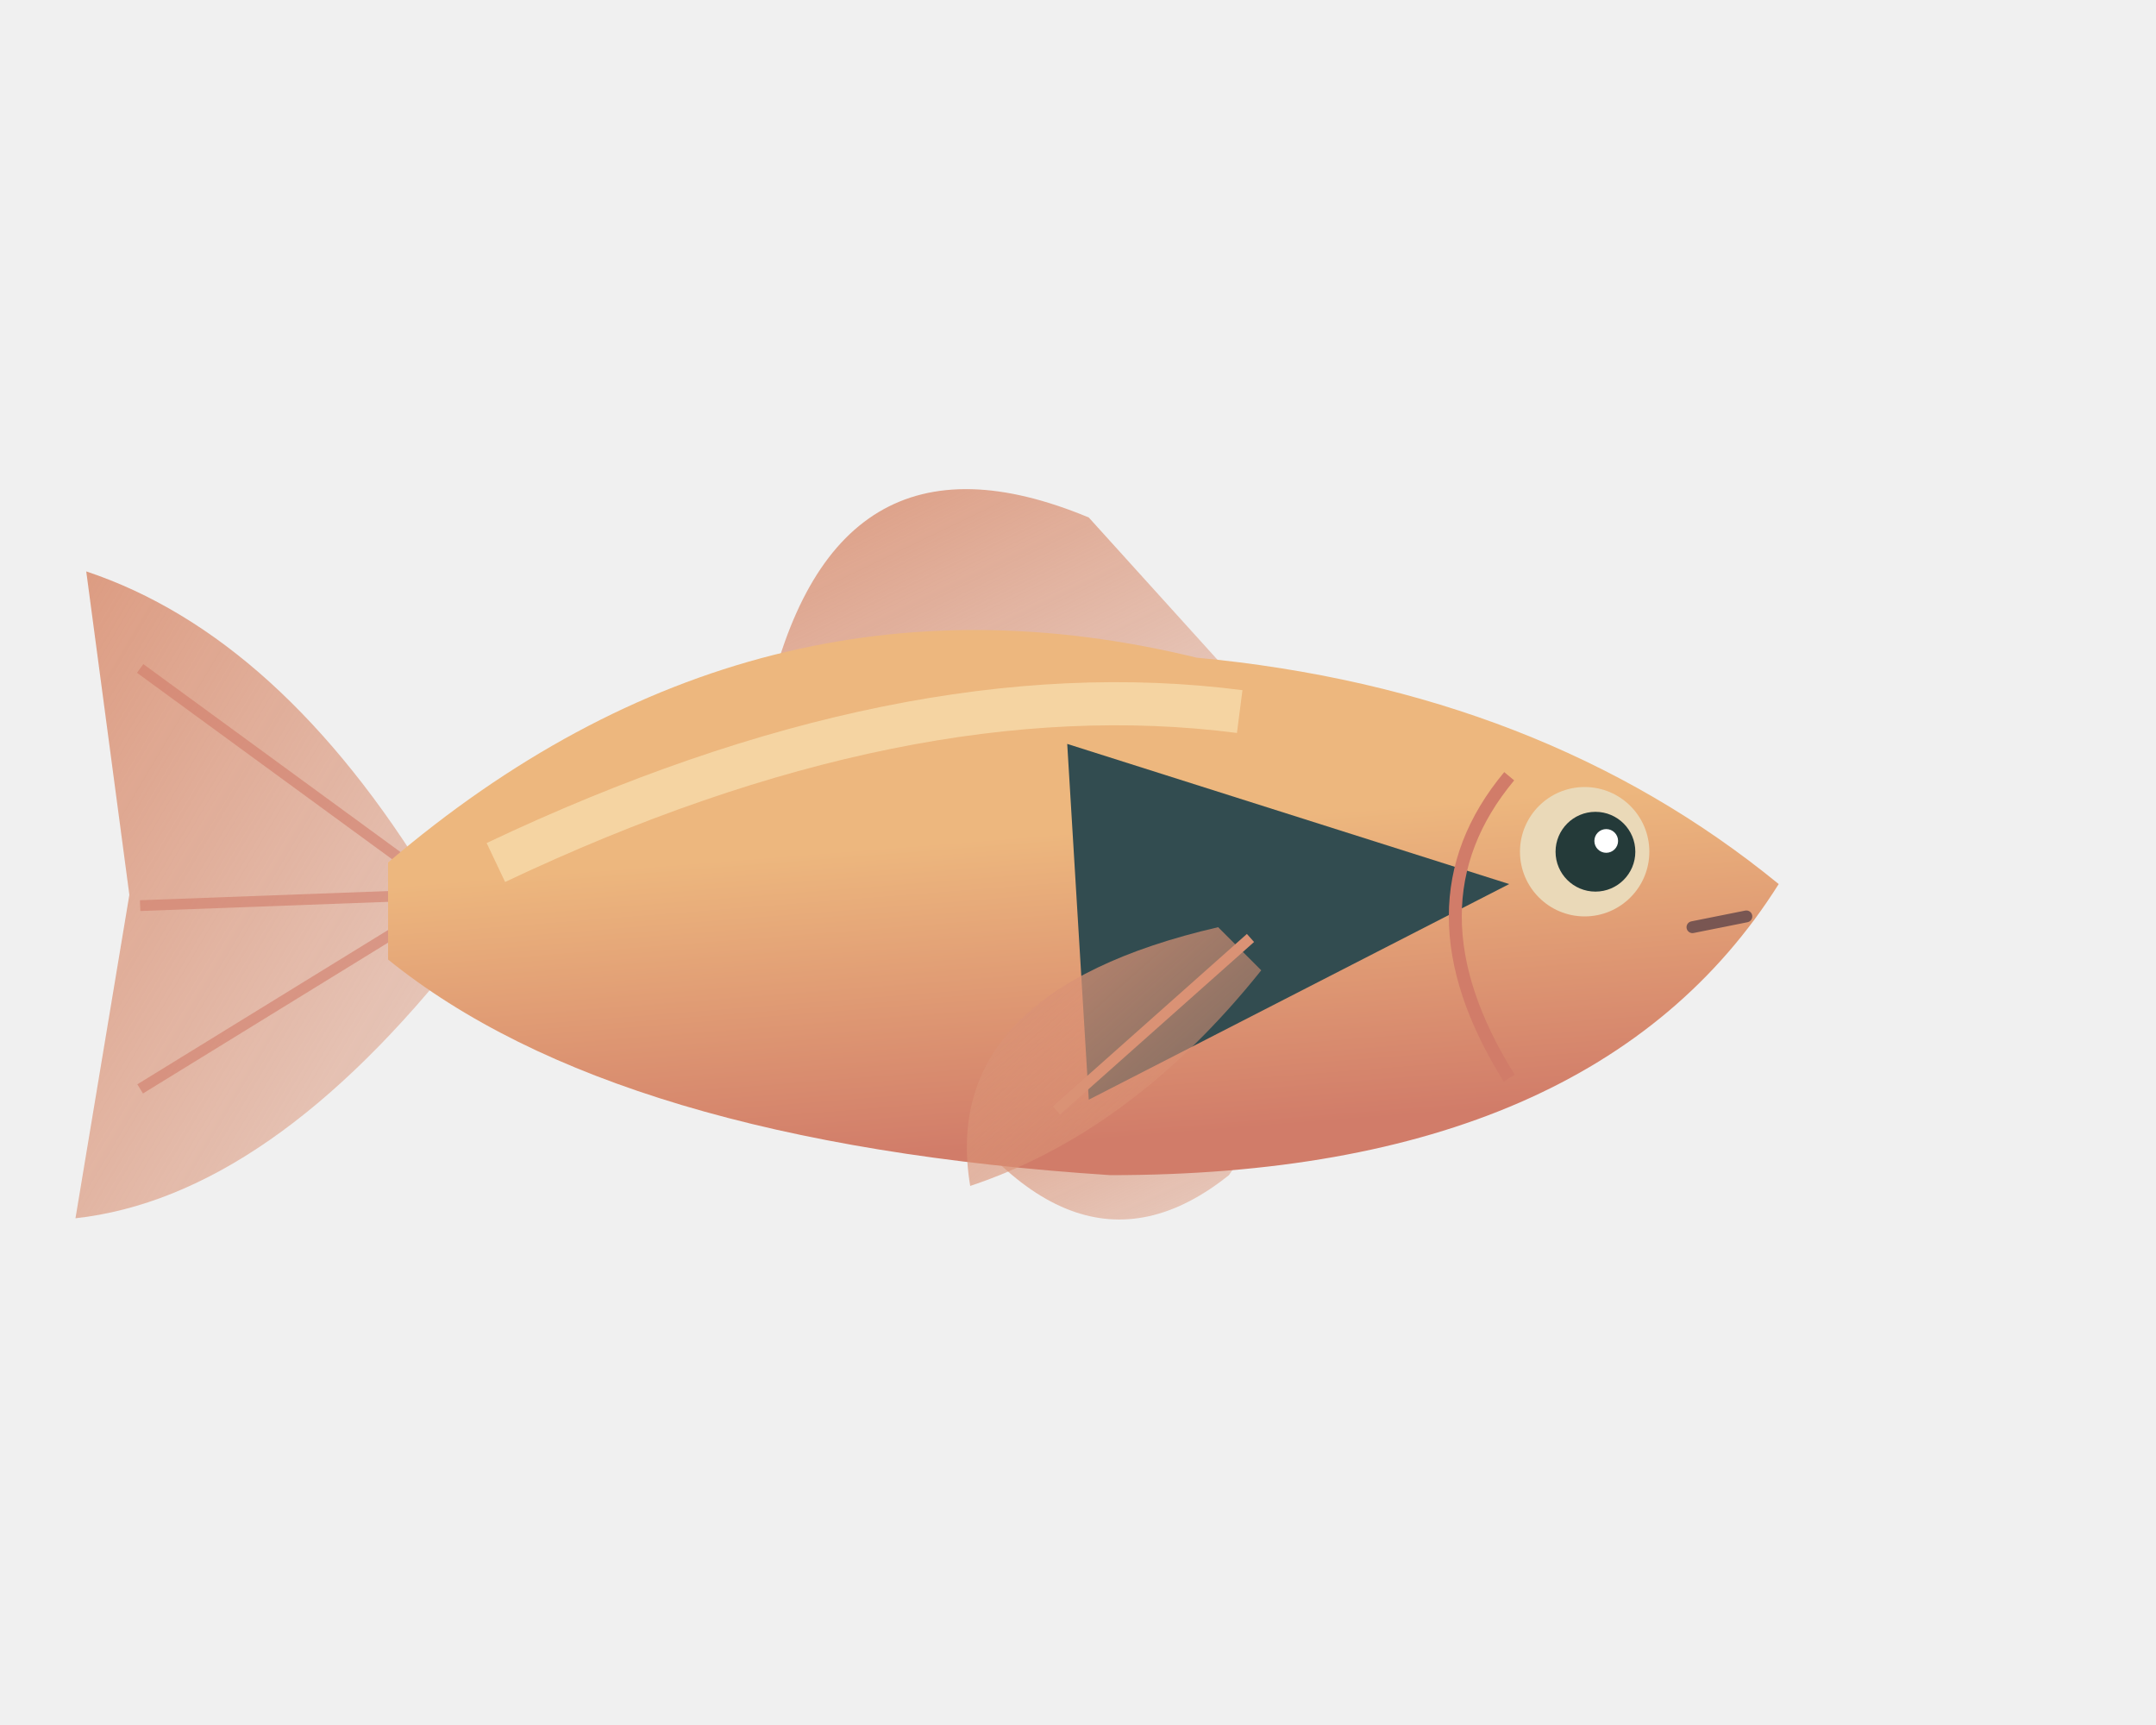
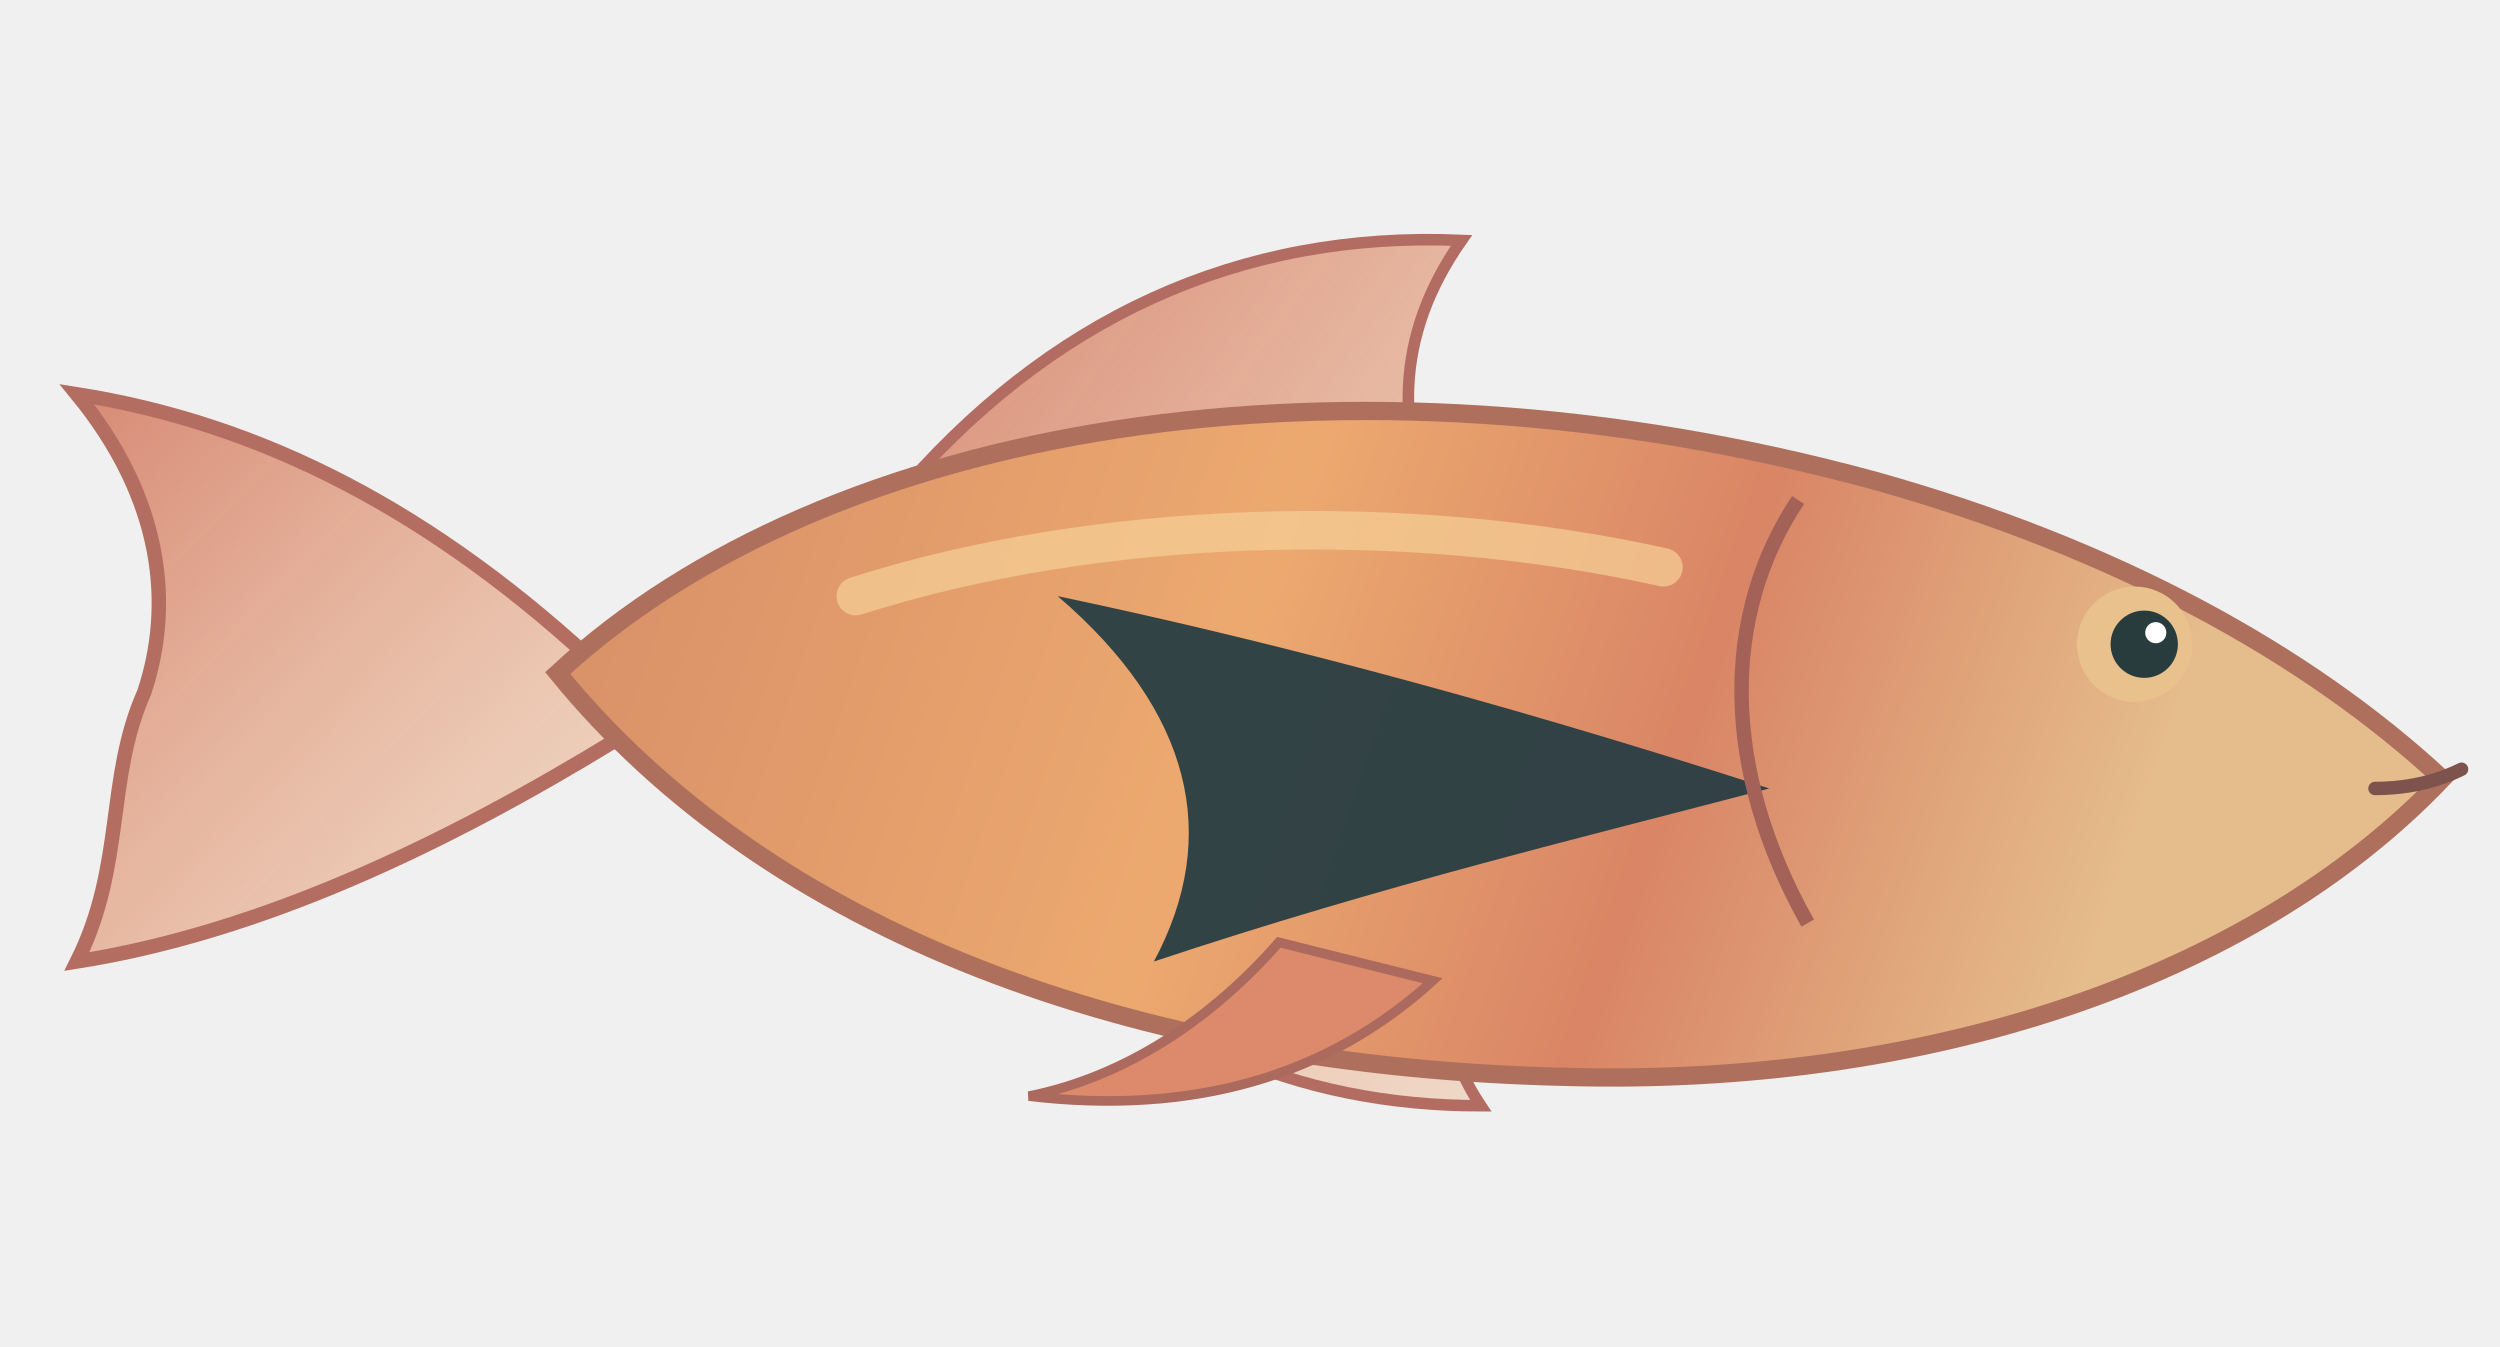
- <svg xmlns="http://www.w3.org/2000/svg" width="200" height="160" viewBox="0 0 200 160">
+ <svg xmlns="http://www.w3.org/2000/svg" viewBox="0 0 260 140">
  <defs>
-     <linearGradient id="body" x2=".2" y2="1">
-       <stop stop-color="#edb77e" />
-       <stop offset=".45" stop-color="#edb77e" />
-       <stop offset="1" stop-color="#d17c69" />
+     <linearGradient id="hr-body" x1="55" y1="45" x2="218" y2="101" gradientUnits="userSpaceOnUse">
+       <stop stop-color="#d68d67" />
+       <stop offset=".45" stop-color="#eca96f" />
+       <stop offset=".72" stop-color="#d98566" />
+       <stop offset="1" stop-color="#e5bd8c" />
    </linearGradient>
-     <linearGradient id="fin" x2="1" y2="1">
-       <stop stop-color="#da9275" stop-opacity=".9" />
-       <stop offset="1" stop-color="#da9275" stop-opacity=".35" />
+     <linearGradient id="hr-fin" x1="0" y1="0" x2="1" y2="1">
+       <stop stop-color="#d47f68" stop-opacity=".9" />
+       <stop offset="1" stop-color="#efb080" stop-opacity=".35" />
    </linearGradient>
  </defs>
-   <path d="M40 82Q26 59 8 53L12 83 7 113Q25 111 43 88Z" fill="url(#fin)" />
-   <path d="m39 81-26-19m26 23-26 16m27-18-27 1" stroke="#d17c69" stroke-width="1" opacity=".6" />
-   <path d="M71 66Q77 38 101 48L120 69Z" fill="url(#fin)" />
-   <path d="M85 98Q99 121 114 109L123 96Z" fill="url(#fin)" />
-   <path d="M36 80Q70 51 111 61Q143 64 165 82Q148 109 103 109Q57 106 36 89Z" fill="url(#body)" />
-   <path d="m99 69 41 13-39 20Z" fill="#324c50" />
-   <path d="M46 80Q84 62 115 66" fill="none" stroke="#f8deae" stroke-width="4" opacity=".75" />
-   <path d="M140 72Q130 84 140 100" stroke="#d17c69" fill="none" stroke-width="1.2" />
-   <circle cx="147" cy="79" r="6" fill="#ead9b8" />
-   <circle cx="148" cy="79" r="3.7" fill="#243a39" />
-   <circle cx="149" cy="78" r="1.1" fill="white" />
-   <path d="m162 85-5 1" stroke="#795652" stroke-width="1.1" stroke-linecap="round" />
-   <path d="M113 86Q87 92 90 110Q105 105 117 90Z" fill="url(#fin)" />
-   <path d="M116 87 98 103" stroke="#da9275" stroke-width="1" />
+   <path d="M63 70C45 53 27 44 8 41c9 11 10 22 7 31-4 9-2 18-7 28 19-3 38-12 56-23Z" fill="url(#hr-fin)" stroke="#b46e61" stroke-width="1.5" />
+   <path d="M93 52c16-19 36-28 59-27-7 10-7 20-2 31ZM104 92c14 16 31 23 50 23-6-9-4-18 3-27Z" fill="url(#hr-fin)" stroke="#b36c61" stroke-width="1.2" />
+   <path d="M58 70c28-26 82-35 137-20 25 7 45 18 59 31-20 21-54 32-91 31-45-1-83-15-105-42Z" fill="url(#hr-body)" stroke="#ae705d" stroke-width="1.9" />
+   <path d="M89 62c25-8 57-9 84-3" fill="none" stroke="#f5ce96" stroke-width="4" stroke-linecap="round" opacity=".72" />
+   <path d="M110 62c19 4 43 10 74 20-19 5-40 10-64 18 7-13 4-26-10-38Z" fill="#263d43" opacity=".94" />
+   <path d="M187 52c-8 12-8 28 1 44" fill="none" stroke="#a36158" stroke-width="1.5" />
+   <path d="M133 98c-7 8-16 14-26 16 17 2 31-2 42-12Z" fill="#dc8a6b" stroke="#ac695e" stroke-width="1" />
+   <circle cx="222" cy="67" r="6" fill="#e8c18c" />
+   <circle cx="223" cy="67" r="3.5" fill="#283b3d" />
+   <circle cx="224.2" cy="65.8" r="1.1" fill="#fff" />
+   <path d="M247 82c4 0 7-1 9-2" stroke="#7e534e" stroke-width="1.4" stroke-linecap="round" />
</svg>
